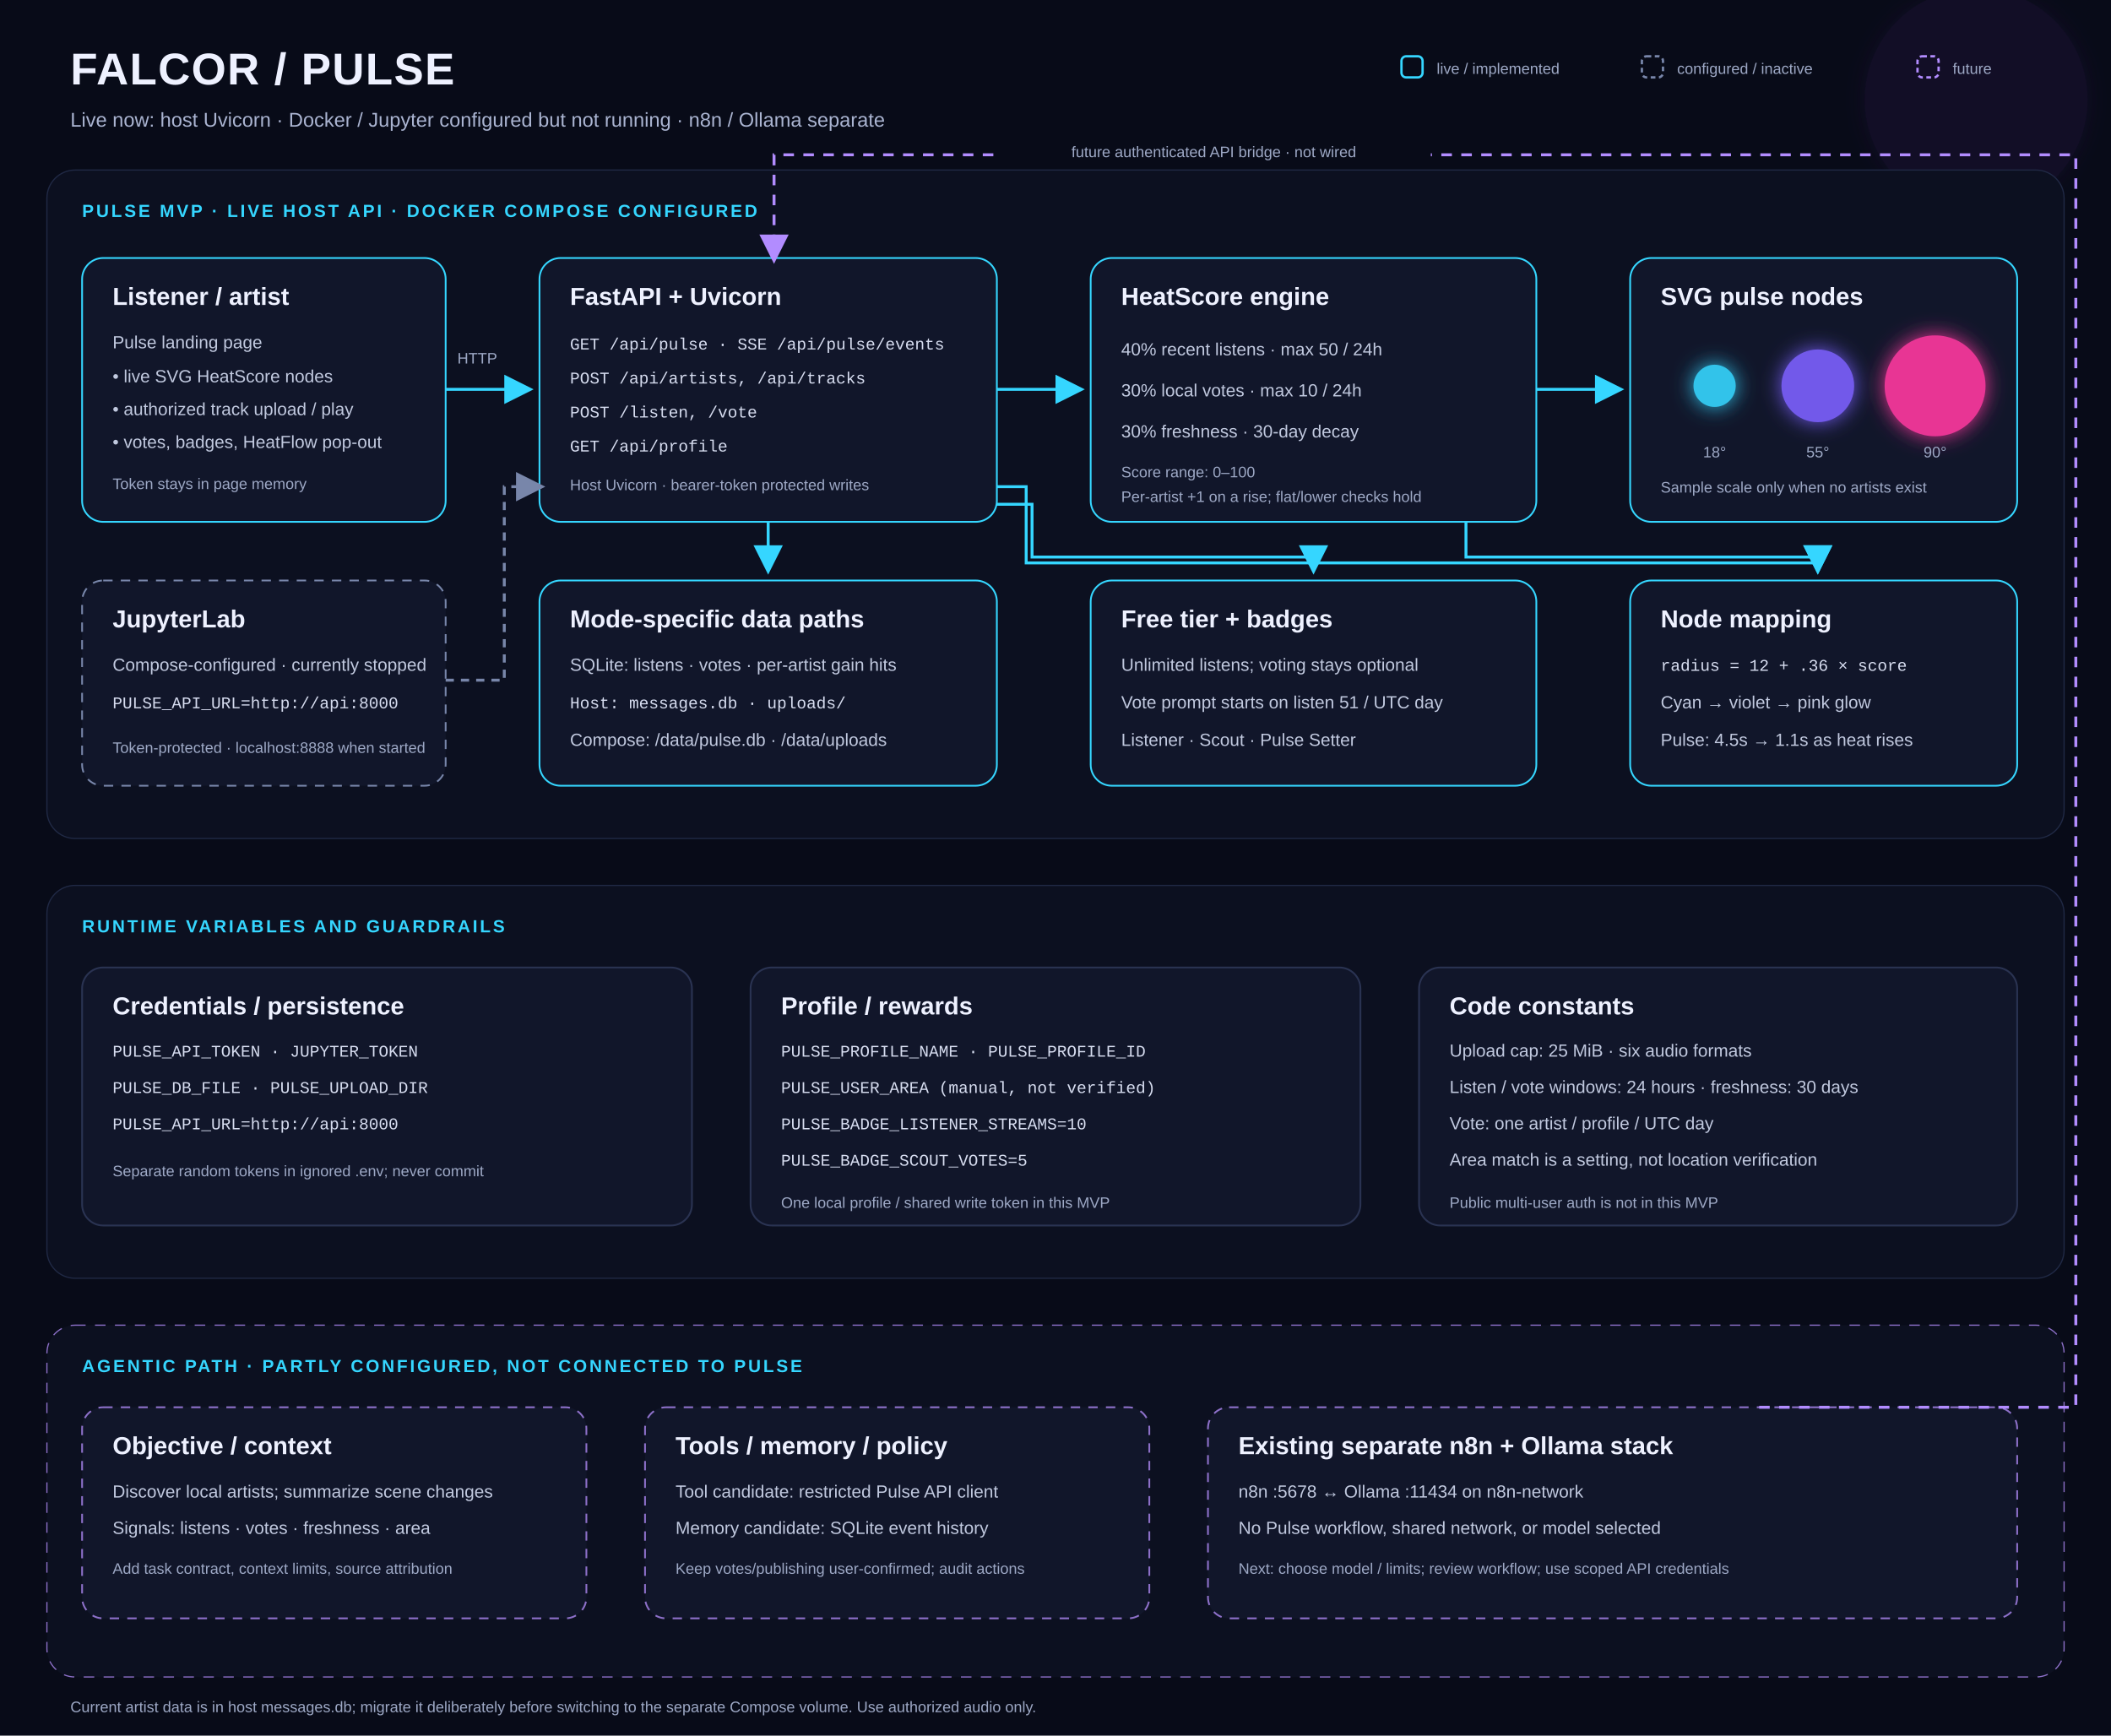
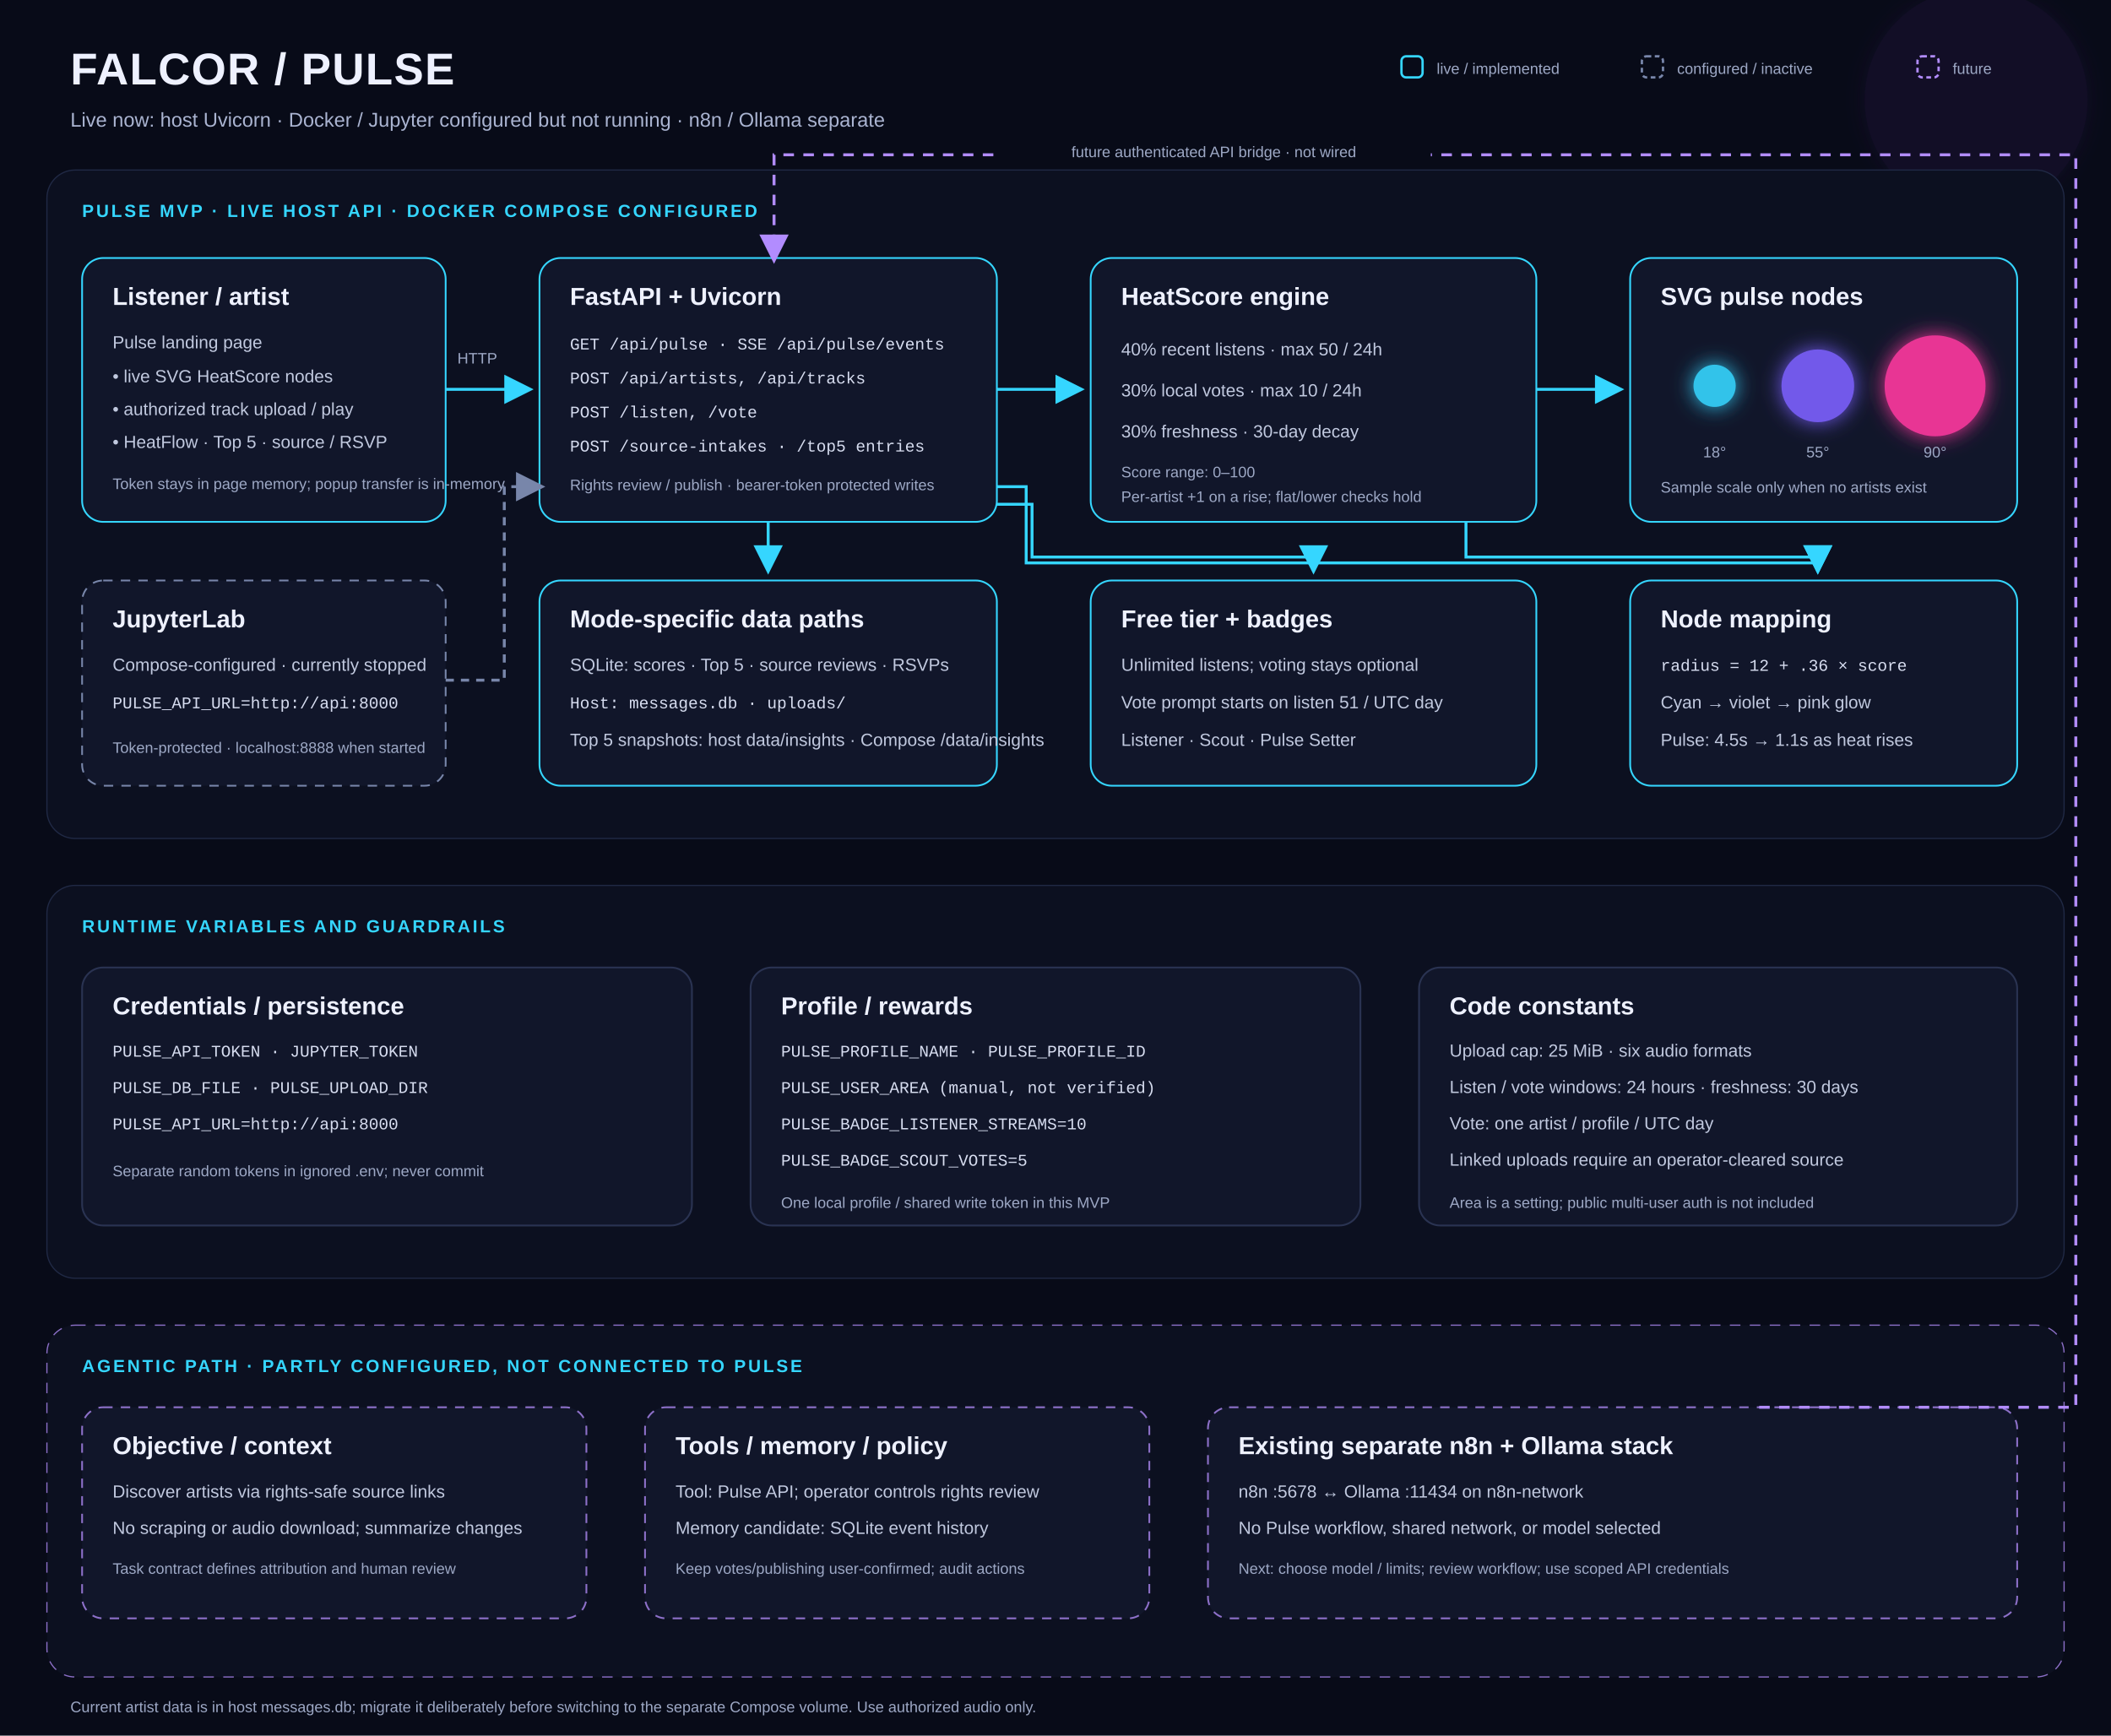
<svg xmlns="http://www.w3.org/2000/svg" viewBox="0 0 1800 1480" role="img" aria-labelledby="title description">
  <defs>
    <linearGradient id="pulseGradient" x1="0%" y1="0%" x2="100%" y2="100%">
      <stop offset="0%" stop-color="#35d6ff" />
      <stop offset="52%" stop-color="#7b61ff" />
      <stop offset="100%" stop-color="#ff38a0" />
    </linearGradient>
    <filter id="softGlow" x="-80%" y="-80%" width="260%" height="260%">
      <feGaussianBlur stdDeviation="9" result="blur" />
      <feMerge>
        <feMergeNode in="blur" />
        <feMergeNode in="SourceGraphic" />
      </feMerge>
    </filter>
    <marker id="arrow" markerWidth="10" markerHeight="10" refX="8" refY="5" orient="auto">
      <path d="M0 0 10 5 0 10z" fill="#35d6ff" />
    </marker>
    <marker id="futureArrow" markerWidth="10" markerHeight="10" refX="8" refY="5" orient="auto">
      <path d="M0 0 10 5 0 10z" fill="#b28cff" />
    </marker>
    <marker id="configuredArrow" markerWidth="10" markerHeight="10" refX="8" refY="5" orient="auto">
      <path d="M0 0 10 5 0 10z" fill="#7886aa" />
    </marker>
    <style>
      text { font-family: "Segoe UI", Arial, sans-serif; fill: #eef1ff; }
      .title { font-size: 38px; font-weight: 800; letter-spacing: 1px; }
      .subtitle { font-size: 17px; fill: #aab4d1; }
      .section { font-size: 15px; font-weight: 800; letter-spacing: 2px; fill: #35d6ff; }
      .card-title { font-size: 21px; font-weight: 750; }
      .body { font-size: 15px; fill: #c1c9df; }
      .small { font-size: 13px; fill: #9da8c5; }
      .mono { font-family: Consolas, "Courier New", monospace; font-size: 14px; fill: #d7ddf0; }
      .card { fill: #11162a; stroke: #2a3352; stroke-width: 1.5; }
      .card-current { fill: #11162a; stroke: #35d6ff; stroke-width: 1.5; }
      .card-configured { fill: #11162a; stroke: #7886aa; stroke-width: 1.5; stroke-dasharray: 8 7; }
      .card-future { fill: #11162a; stroke: #8d70c9; stroke-width: 1.5; stroke-dasharray: 8 7; }
      .connector { fill: none; stroke: #35d6ff; stroke-width: 2.5; marker-end: url(#arrow); }
      .configured-connector { fill: none; stroke: #7886aa; stroke-width: 2.5; stroke-dasharray: 7 6; marker-end: url(#configuredArrow); }
      .future-connector { fill: none; stroke: #b28cff; stroke-width: 2.5; stroke-dasharray: 9 8; marker-end: url(#futureArrow); }
    </style>
  </defs>
  <rect width="1800" height="1480" fill="#080b18" />
  <circle cx="1685" cy="85" r="95" fill="#351857" opacity=".22" filter="url(#softGlow)" />
  <text x="60" y="72" class="title">FALCOR / PULSE</text>
  <text x="60" y="108" class="subtitle">Live now: host Uvicorn · Docker / Jupyter configured but not running · n8n / Ollama separate</text>
  <rect x="1195" y="48" width="18" height="18" rx="4" fill="none" stroke="#35d6ff" stroke-width="2" />
  <text x="1225" y="63" class="small">live / implemented</text>
  <rect x="1400" y="48" width="18" height="18" rx="4" fill="none" stroke="#7886aa" stroke-width="2" stroke-dasharray="4 3" />
  <text x="1430" y="63" class="small">configured / inactive</text>
  <rect x="1635" y="48" width="18" height="18" rx="4" fill="none" stroke="#b28cff" stroke-width="2" stroke-dasharray="4 3" />
  <text x="1665" y="63" class="small">future</text>
  <rect x="40" y="145" width="1720" height="570" rx="24" fill="#0c1020" stroke="#202945" />
  <text x="70" y="185" class="section">PULSE MVP · LIVE HOST API · DOCKER COMPOSE CONFIGURED</text>
  <rect x="70" y="220" width="310" height="225" rx="18" class="card-current" />
  <text x="96" y="260" class="card-title">Listener / artist</text>
  <text x="96" y="297" class="body">Pulse landing page</text>
  <text x="96" y="326" class="body">• live SVG HeatScore nodes</text>
  <text x="96" y="354" class="body">• authorized track upload / play</text>
-   <text x="96" y="382" class="body">• votes, badges, HeatFlow pop-out</text>
-   <text x="96" y="417" class="small">Token stays in page memory</text>
+   <text x="96" y="382" class="body">• HeatFlow · Top 5 · source / RSVP</text>
+   <text x="96" y="417" class="small">Token stays in page memory; popup transfer is in-memory</text>
  <rect x="460" y="220" width="390" height="225" rx="18" class="card-current" />
  <text x="486" y="260" class="card-title">FastAPI + Uvicorn</text>
  <text x="486" y="298" class="mono">GET /api/pulse · SSE /api/pulse/events</text>
  <text x="486" y="327" class="mono">POST /api/artists, /api/tracks</text>
  <text x="486" y="356" class="mono">POST /listen, /vote</text>
-   <text x="486" y="385" class="mono">GET  /api/profile</text>
-   <text x="486" y="418" class="small">Host Uvicorn · bearer-token protected writes</text>
+   <text x="486" y="385" class="mono">POST /source-intakes · /top5 entries</text>
+   <text x="486" y="418" class="small">Rights review / publish · bearer-token protected writes</text>
  <rect x="930" y="220" width="380" height="225" rx="18" class="card-current" />
  <text x="956" y="260" class="card-title">HeatScore engine</text>
  <text x="956" y="303" class="body">40% recent listens · max 50 / 24h</text>
  <text x="956" y="338" class="body">30% local votes · max 10 / 24h</text>
  <text x="956" y="373" class="body">30% freshness · 30-day decay</text>
  <text x="956" y="407" class="small">Score range: 0–100</text>
  <text x="956" y="428" class="small">Per-artist +1 on a rise; flat/lower checks hold</text>
  <rect x="1390" y="220" width="330" height="225" rx="18" class="card-current" />
  <text x="1416" y="260" class="card-title">SVG pulse nodes</text>
  <circle cx="1462" cy="329" r="18" fill="#35d6ff" opacity=".9" filter="url(#softGlow)" />
  <circle cx="1550" cy="329" r="31" fill="#7b61ff" opacity=".9" filter="url(#softGlow)" />
  <circle cx="1650" cy="329" r="43" fill="#ff38a0" opacity=".9" filter="url(#softGlow)" />
  <text x="1462" y="390" class="small" text-anchor="middle">18°</text>
  <text x="1550" y="390" class="small" text-anchor="middle">55°</text>
  <text x="1650" y="390" class="small" text-anchor="middle">90°</text>
  <text x="1416" y="420" class="small">Sample scale only when no artists exist</text>
  <path d="M380 332H450" class="connector" />
  <text x="390" y="310" class="small">HTTP</text>
  <path d="M850 332H920" class="connector" />
  <path d="M1310 332H1380" class="connector" />
  <rect x="70" y="495" width="310" height="175" rx="18" class="card-configured" />
  <text x="96" y="535" class="card-title">JupyterLab</text>
  <text x="96" y="572" class="body">Compose-configured · currently stopped</text>
  <text x="96" y="604" class="mono">PULSE_API_URL=http://api:8000</text>
  <text x="96" y="642" class="small">Token-protected · localhost:8888 when started</text>
  <rect x="460" y="495" width="390" height="175" rx="18" class="card-current" />
  <text x="486" y="535" class="card-title">Mode-specific data paths</text>
-   <text x="486" y="572" class="body">SQLite: listens · votes · per-artist gain hits</text>
+   <text x="486" y="572" class="body">SQLite: scores · Top 5 · source reviews · RSVPs</text>
  <text x="486" y="604" class="mono">Host: messages.db · uploads/</text>
-   <text x="486" y="636" class="body">Compose: /data/pulse.db · /data/uploads</text>
+   <text x="486" y="636" class="body">Top 5 snapshots: host data/insights · Compose /data/insights</text>
  <rect x="930" y="495" width="380" height="175" rx="18" class="card-current" />
  <text x="956" y="535" class="card-title">Free tier + badges</text>
  <text x="956" y="572" class="body">Unlimited listens; voting stays optional</text>
  <text x="956" y="604" class="body">Vote prompt starts on listen 51 / UTC day</text>
  <text x="956" y="636" class="body">Listener · Scout · Pulse Setter</text>
  <rect x="1390" y="495" width="330" height="175" rx="18" class="card-current" />
  <text x="1416" y="535" class="card-title">Node mapping</text>
  <text x="1416" y="572" class="mono">radius = 12 + .36 × score</text>
  <text x="1416" y="604" class="body">Cyan → violet → pink glow</text>
  <text x="1416" y="636" class="body">Pulse: 4.5s → 1.1s as heat rises</text>
  <path d="M655 445V485" class="connector" />
  <path d="M380 580H430V415H460" class="configured-connector" />
  <path d="M850 430H880V475H1120V485" class="connector" />
  <path d="M850 415H875V480H1550V485" class="connector" />
  <path d="M1250 445V475H1550V485" class="connector" />
  <rect x="40" y="755" width="1720" height="335" rx="24" fill="#0c1020" stroke="#202945" />
  <text x="70" y="795" class="section">RUNTIME VARIABLES AND GUARDRAILS</text>
  <rect x="70" y="825" width="520" height="220" rx="18" class="card" />
  <text x="96" y="865" class="card-title">Credentials / persistence</text>
  <text x="96" y="901" class="mono">PULSE_API_TOKEN · JUPYTER_TOKEN</text>
  <text x="96" y="932" class="mono">PULSE_DB_FILE · PULSE_UPLOAD_DIR</text>
  <text x="96" y="963" class="mono">PULSE_API_URL=http://api:8000</text>
  <text x="96" y="1003" class="small">Separate random tokens in ignored .env; never commit</text>
  <rect x="640" y="825" width="520" height="220" rx="18" class="card" />
  <text x="666" y="865" class="card-title">Profile / rewards</text>
  <text x="666" y="901" class="mono">PULSE_PROFILE_NAME · PULSE_PROFILE_ID</text>
  <text x="666" y="932" class="mono">PULSE_USER_AREA (manual, not verified)</text>
  <text x="666" y="963" class="mono">PULSE_BADGE_LISTENER_STREAMS=10</text>
  <text x="666" y="994" class="mono">PULSE_BADGE_SCOUT_VOTES=5</text>
  <text x="666" y="1030" class="small">One local profile / shared write token in this MVP</text>
  <rect x="1210" y="825" width="510" height="220" rx="18" class="card" />
  <text x="1236" y="865" class="card-title">Code constants</text>
  <text x="1236" y="901" class="body">Upload cap: 25 MiB · six audio formats</text>
  <text x="1236" y="932" class="body">Listen / vote windows: 24 hours · freshness: 30 days</text>
  <text x="1236" y="963" class="body">Vote: one artist / profile / UTC day</text>
-   <text x="1236" y="994" class="body">Area match is a setting, not location verification</text>
-   <text x="1236" y="1030" class="small">Public multi-user auth is not in this MVP</text>
+   <text x="1236" y="994" class="body">Linked uploads require an operator-cleared source</text>
+   <text x="1236" y="1030" class="small">Area is a setting; public multi-user auth is not included</text>
  <rect x="40" y="1130" width="1720" height="300" rx="24" fill="#0c1020" stroke="#8d70c9" stroke-dasharray="9 8" />
  <text x="70" y="1170" class="section" fill="#c6a9ff">AGENTIC PATH · PARTLY CONFIGURED, NOT CONNECTED TO PULSE</text>
  <rect x="70" y="1200" width="430" height="180" rx="18" class="card-future" />
  <text x="96" y="1240" class="card-title">Objective / context</text>
-   <text x="96" y="1277" class="body">Discover local artists; summarize scene changes</text>
-   <text x="96" y="1308" class="body">Signals: listens · votes · freshness · area</text>
-   <text x="96" y="1342" class="small">Add task contract, context limits, source attribution</text>
+   <text x="96" y="1277" class="body">Discover artists via rights-safe source links</text>
+   <text x="96" y="1308" class="body">No scraping or audio download; summarize changes</text>
+   <text x="96" y="1342" class="small">Task contract defines attribution and human review</text>
  <rect x="550" y="1200" width="430" height="180" rx="18" class="card-future" />
  <text x="576" y="1240" class="card-title">Tools / memory / policy</text>
-   <text x="576" y="1277" class="body">Tool candidate: restricted Pulse API client</text>
+   <text x="576" y="1277" class="body">Tool: Pulse API; operator controls rights review</text>
  <text x="576" y="1308" class="body">Memory candidate: SQLite event history</text>
  <text x="576" y="1342" class="small">Keep votes/publishing user-confirmed; audit actions</text>
  <rect x="1030" y="1200" width="690" height="180" rx="18" class="card-future" />
  <text x="1056" y="1240" class="card-title">Existing separate n8n + Ollama stack</text>
  <text x="1056" y="1277" class="body">n8n :5678 ↔ Ollama :11434 on n8n-network</text>
  <text x="1056" y="1308" class="body">No Pulse workflow, shared network, or model selected</text>
  <text x="1056" y="1342" class="small">Next: choose model / limits; review workflow; use scoped API credentials</text>
  <path d="M1500 1200H1770V132H660V220" class="future-connector" />
  <rect x="850" y="115" width="370" height="27" rx="9" fill="#080b18" />
  <text x="1035" y="134" class="small" text-anchor="middle" fill="#c6a9ff">future authenticated API bridge · not wired</text>
  <text x="60" y="1460" class="small">Current artist data is in host messages.db; migrate it deliberately before switching to the separate Compose volume. Use authorized audio only.</text>
</svg>
